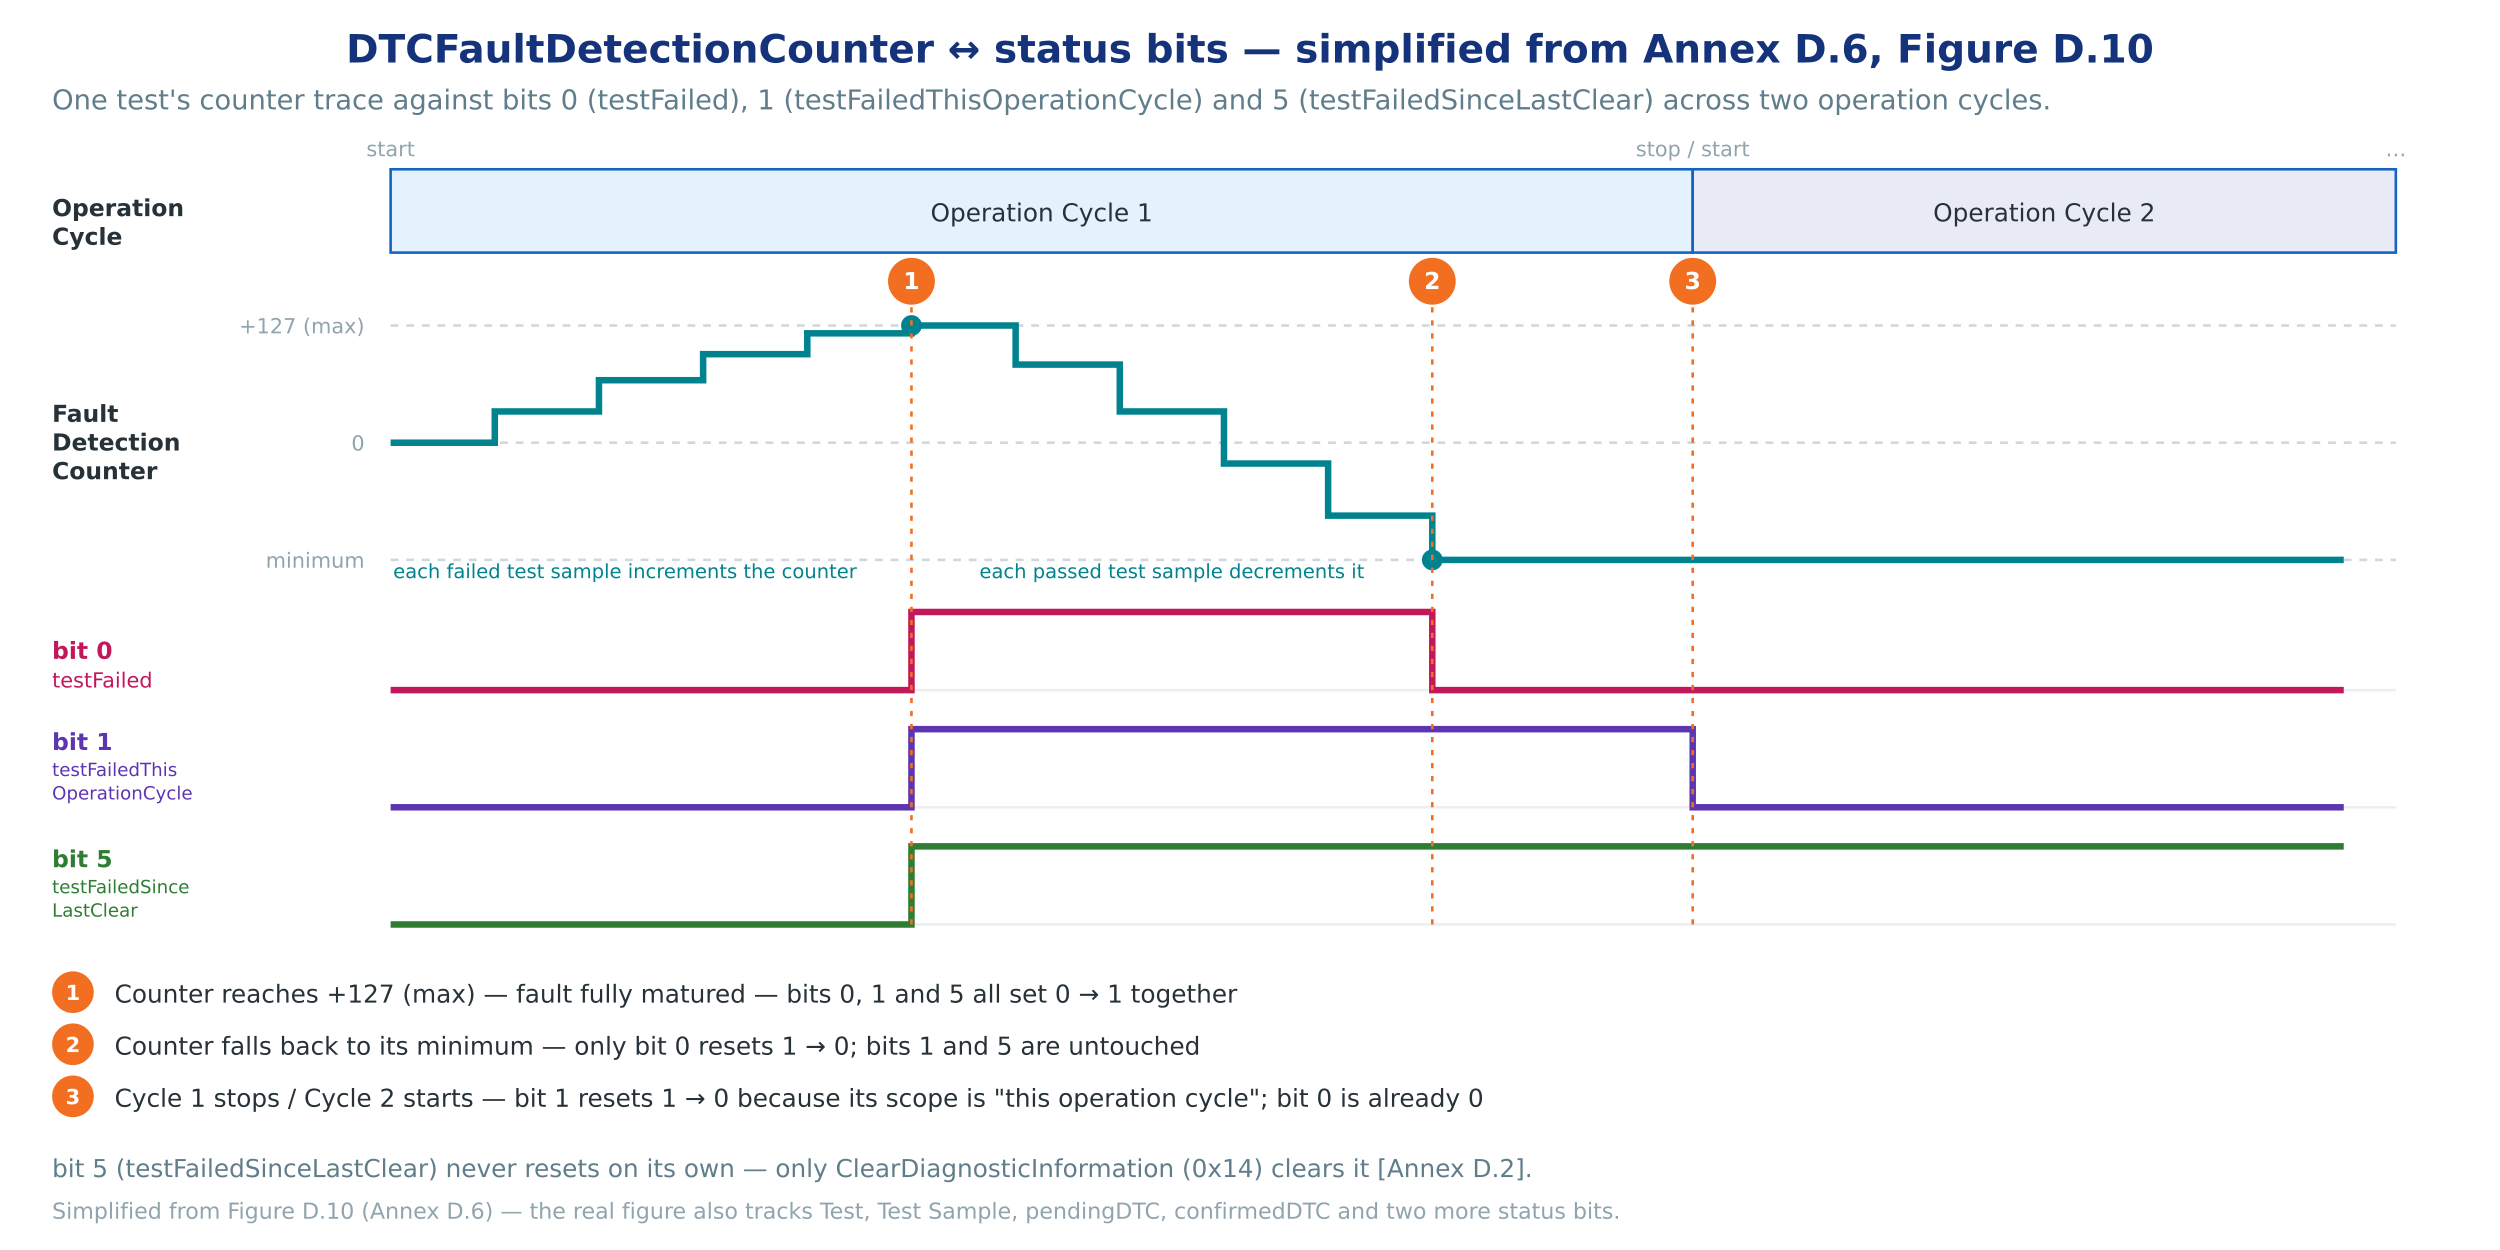
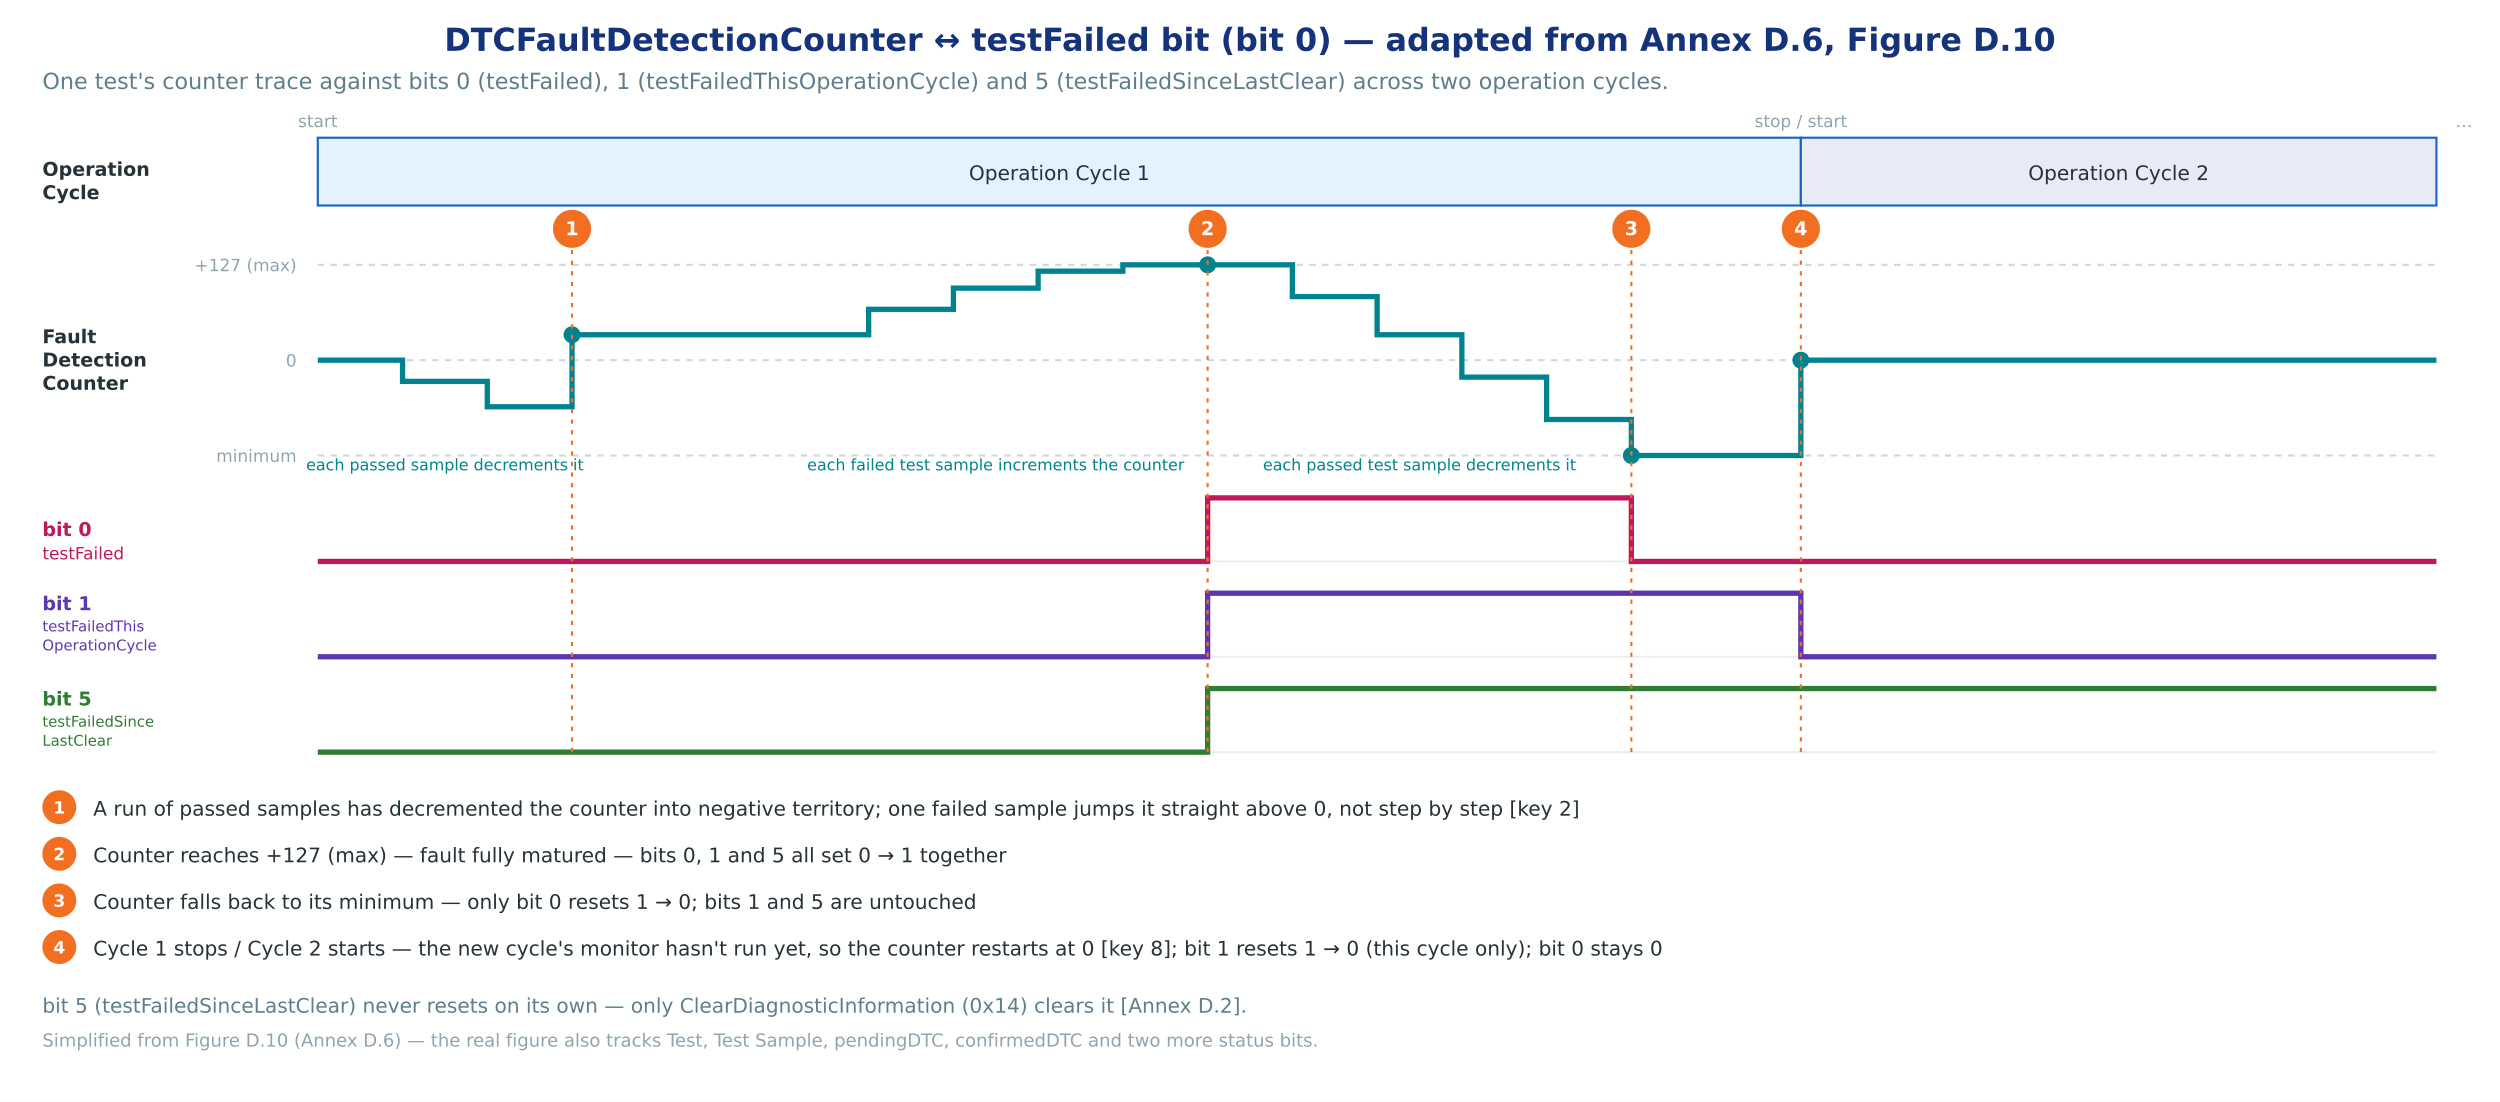
- <svg xmlns="http://www.w3.org/2000/svg" viewBox="0 0 960 480" font-family="DejaVu Sans, Verdana, sans-serif">
-   <rect x="0" y="0" width="960" height="480" fill="#ffffff" />
-   <text x="480" y="24" text-anchor="middle" font-size="15" font-weight="bold" fill="#14337a">DTCFaultDetectionCounter ↔ status bits — simplified from Annex D.6, Figure D.10</text>
+ <svg xmlns="http://www.w3.org/2000/svg" viewBox="0 0 1180 520" font-family="DejaVu Sans, Verdana, sans-serif">
+   <rect x="0" y="0" width="1180" height="520" fill="#ffffff" />
+   <text x="590" y="24" text-anchor="middle" font-size="15" font-weight="bold" fill="#14337a">DTCFaultDetectionCounter ↔ testFailed bit (bit 0) — adapted from Annex D.6, Figure D.10</text>
  <text x="20" y="42" font-size="10.5" fill="#607d8b">One test's counter trace against bits 0 (testFailed), 1 (testFailedThisOperationCycle) and 5 (testFailedSinceLastClear) across two operation cycles.</text>
  <text x="20" y="83" font-size="9" font-weight="bold" fill="#263238">Operation</text>
  <text x="20" y="94" font-size="9" font-weight="bold" fill="#263238">Cycle</text>
-   <rect x="150" y="65" width="500" height="32" fill="#e3f2fd" stroke="#1565c0" />
-   <text x="400" y="85" text-anchor="middle" font-size="9.5" fill="#263238">Operation Cycle 1</text>
-   <rect x="650" y="65" width="270" height="32" fill="#e8eaf6" stroke="#1565c0" />
-   <text x="785" y="85" text-anchor="middle" font-size="9.5" fill="#263238">Operation Cycle 2</text>
+   <rect x="150" y="65" width="700" height="32" fill="#e3f2fd" stroke="#1565c0" />
+   <text x="500" y="85" text-anchor="middle" font-size="9.5" fill="#263238">Operation Cycle 1</text>
+   <rect x="850" y="65" width="300" height="32" fill="#e8eaf6" stroke="#1565c0" />
+   <text x="1000" y="85" text-anchor="middle" font-size="9.5" fill="#263238">Operation Cycle 2</text>
  <text x="150" y="60" text-anchor="middle" font-size="8" fill="#90a4ae">start</text>
-   <text x="650" y="60" text-anchor="middle" font-size="8" fill="#90a4ae">stop / start</text>
-   <text x="920" y="60" text-anchor="middle" font-size="8" fill="#90a4ae">…</text>
+   <text x="850" y="60" text-anchor="middle" font-size="8" fill="#90a4ae">stop / start</text>
+   <text x="1163" y="60" text-anchor="middle" font-size="8" fill="#90a4ae">…</text>
  <text x="20" y="162" font-size="9" font-weight="bold" fill="#263238">Fault</text>
  <text x="20" y="173" font-size="9" font-weight="bold" fill="#263238">Detection</text>
  <text x="20" y="184" font-size="9" font-weight="bold" fill="#263238">Counter</text>
-   <line x1="150" y1="125" x2="920" y2="125" stroke="#cfd8dc" stroke-dasharray="3 3" />
+   <line x1="150" y1="125" x2="1150" y2="125" stroke="#cfd8dc" stroke-dasharray="3 3" />
  <text x="140" y="128" text-anchor="end" font-size="8" fill="#90a4ae">+127 (max)</text>
-   <line x1="150" y1="170" x2="920" y2="170" stroke="#cfd8dc" stroke-dasharray="3 3" />
+   <line x1="150" y1="170" x2="1150" y2="170" stroke="#cfd8dc" stroke-dasharray="3 3" />
  <text x="140" y="173" text-anchor="end" font-size="8" fill="#90a4ae">0</text>
-   <line x1="150" y1="215" x2="920" y2="215" stroke="#cfd8dc" stroke-dasharray="3 3" />
+   <line x1="150" y1="215" x2="1150" y2="215" stroke="#cfd8dc" stroke-dasharray="3 3" />
  <text x="140" y="218" text-anchor="end" font-size="8" fill="#90a4ae">minimum</text>
-   <polyline points="150,170 190,170 190,158 230,158 230,146 270,146 270,136 310,136 310,128 350,128 350,125" fill="none" stroke="#00838f" stroke-width="2.5" />
-   <polyline points="350,125 390,125 390,140 430,140 430,158 470,158 470,178 510,178 510,198 550,198 550,215" fill="none" stroke="#00838f" stroke-width="2.5" />
-   <polyline points="550,215 650,215 900,215" fill="none" stroke="#00838f" stroke-width="2.5" />
-   <circle cx="350" cy="125" r="4" fill="#00838f" />
-   <circle cx="550" cy="215" r="4" fill="#00838f" />
-   <text x="240" y="222" text-anchor="middle" font-size="7.5" fill="#00838f">each failed test sample increments the counter</text>
-   <text x="450" y="222" text-anchor="middle" font-size="7.5" fill="#00838f">each passed test sample decrements it</text>
+   <polyline points="150,170 190,170 190,180 230,180 230,192 270,192 270,158 370,158 410,158 410,146 450,146 450,136 490,136 490,128 530,128 530,125 570,125 610,125 610,140 650,140 650,158 690,158 690,178 730,178 730,198 770,198 770,215 850,215 850,170 1150,170" fill="none" stroke="#00838f" stroke-width="2.5" />
+   <circle cx="270" cy="158" r="4" fill="#00838f" />
+   <circle cx="570" cy="125" r="4" fill="#00838f" />
+   <circle cx="770" cy="215" r="4" fill="#00838f" />
+   <circle cx="850" cy="170" r="4" fill="#00838f" />
+   <text x="210" y="222" text-anchor="middle" font-size="7.5" fill="#00838f">each passed sample decrements it</text>
+   <text x="470" y="222" text-anchor="middle" font-size="7.5" fill="#00838f">each failed test sample increments the counter</text>
+   <text x="670" y="222" text-anchor="middle" font-size="7.5" fill="#00838f">each passed test sample decrements it</text>
  <text x="20" y="253" font-size="9" font-weight="bold" fill="#c2185b">bit 0</text>
  <text x="20" y="264" font-size="8" fill="#c2185b">testFailed</text>
-   <line x1="150" y1="265" x2="920" y2="265" stroke="#eceff1" />
-   <polyline points="150,265 350,265 350,235 550,235 550,265 900,265" fill="none" stroke="#c2185b" stroke-width="2.5" />
+   <line x1="150" y1="265" x2="1150" y2="265" stroke="#eceff1" />
+   <polyline points="150,265 570,265 570,235 770,235 770,265 1150,265" fill="none" stroke="#c2185b" stroke-width="2.5" />
  <text x="20" y="288" font-size="9" font-weight="bold" fill="#5e35b1">bit 1</text>
  <text x="20" y="298" font-size="7" fill="#5e35b1">testFailedThis</text>
  <text x="20" y="307" font-size="7" fill="#5e35b1">OperationCycle</text>
-   <line x1="150" y1="310" x2="920" y2="310" stroke="#eceff1" />
-   <polyline points="150,310 350,310 350,280 650,280 650,310 900,310" fill="none" stroke="#5e35b1" stroke-width="2.5" />
+   <line x1="150" y1="310" x2="1150" y2="310" stroke="#eceff1" />
+   <polyline points="150,310 570,310 570,280 850,280 850,310 1150,310" fill="none" stroke="#5e35b1" stroke-width="2.5" />
  <text x="20" y="333" font-size="9" font-weight="bold" fill="#2e7d32">bit 5</text>
  <text x="20" y="343" font-size="7" fill="#2e7d32">testFailedSince</text>
  <text x="20" y="352" font-size="7" fill="#2e7d32">LastClear</text>
-   <line x1="150" y1="355" x2="920" y2="355" stroke="#eceff1" />
-   <polyline points="150,355 350,355 350,325 900,325" fill="none" stroke="#2e7d32" stroke-width="2.5" />
-   <line x1="350" y1="108" x2="350" y2="355" stroke="#f26f21" stroke-dasharray="2 3" stroke-width="1" />
-   <circle cx="350" cy="108" r="9" fill="#f26f21" />
-   <text x="350" y="111" text-anchor="middle" font-size="9" font-weight="bold" fill="#ffffff">1</text>
-   <line x1="550" y1="108" x2="550" y2="355" stroke="#f26f21" stroke-dasharray="2 3" stroke-width="1" />
-   <circle cx="550" cy="108" r="9" fill="#f26f21" />
-   <text x="550" y="111" text-anchor="middle" font-size="9" font-weight="bold" fill="#ffffff">2</text>
-   <line x1="650" y1="108" x2="650" y2="355" stroke="#f26f21" stroke-dasharray="2 3" stroke-width="1" />
-   <circle cx="650" cy="108" r="9" fill="#f26f21" />
-   <text x="650" y="111" text-anchor="middle" font-size="9" font-weight="bold" fill="#ffffff">3</text>
+   <line x1="150" y1="355" x2="1150" y2="355" stroke="#eceff1" />
+   <polyline points="150,355 570,355 570,325 1150,325" fill="none" stroke="#2e7d32" stroke-width="2.5" />
+   <line x1="270" y1="108" x2="270" y2="355" stroke="#f26f21" stroke-dasharray="2 3" stroke-width="1" />
+   <circle cx="270" cy="108" r="9" fill="#f26f21" />
+   <text x="270" y="111" text-anchor="middle" font-size="9" font-weight="bold" fill="#ffffff">1</text>
+   <line x1="570" y1="108" x2="570" y2="355" stroke="#f26f21" stroke-dasharray="2 3" stroke-width="1" />
+   <circle cx="570" cy="108" r="9" fill="#f26f21" />
+   <text x="570" y="111" text-anchor="middle" font-size="9" font-weight="bold" fill="#ffffff">2</text>
+   <line x1="770" y1="108" x2="770" y2="355" stroke="#f26f21" stroke-dasharray="2 3" stroke-width="1" />
+   <circle cx="770" cy="108" r="9" fill="#f26f21" />
+   <text x="770" y="111" text-anchor="middle" font-size="9" font-weight="bold" fill="#ffffff">3</text>
+   <line x1="850" y1="108" x2="850" y2="355" stroke="#f26f21" stroke-dasharray="2 3" stroke-width="1" />
+   <circle cx="850" cy="108" r="9" fill="#f26f21" />
+   <text x="850" y="111" text-anchor="middle" font-size="9" font-weight="bold" fill="#ffffff">4</text>
  <circle cx="28" cy="381" r="8" fill="#f26f21" />
  <text x="28" y="384" text-anchor="middle" font-size="8" font-weight="bold" fill="#ffffff">1</text>
-   <text x="44" y="385" font-size="9.5" fill="#263238">Counter reaches +127 (max) — fault fully matured — bits 0, 1 and 5 all set 0 → 1 together</text>
-   <circle cx="28" cy="401" r="8" fill="#f26f21" />
-   <text x="28" y="404" text-anchor="middle" font-size="8" font-weight="bold" fill="#ffffff">2</text>
-   <text x="44" y="405" font-size="9.5" fill="#263238">Counter falls back to its minimum — only bit 0 resets 1 → 0; bits 1 and 5 are untouched</text>
-   <circle cx="28" cy="421" r="8" fill="#f26f21" />
-   <text x="28" y="424" text-anchor="middle" font-size="8" font-weight="bold" fill="#ffffff">3</text>
-   <text x="44" y="425" font-size="9.5" fill="#263238">Cycle 1 stops / Cycle 2 starts — bit 1 resets 1 → 0 because its scope is "this operation cycle"; bit 0 is already 0</text>
-   <text x="20" y="452" font-size="9.5" fill="#607d8b">bit 5 (testFailedSinceLastClear) never resets on its own — only ClearDiagnosticInformation (0x14) clears it [Annex D.2].</text>
-   <text x="20" y="468" font-size="8.5" fill="#90a4ae">Simplified from Figure D.10 (Annex D.6) — the real figure also tracks Test, Test Sample, pendingDTC, confirmedDTC and two more status bits.</text>
+   <text x="44" y="385" font-size="9.5" fill="#263238">A run of passed samples has decremented the counter into negative territory; one failed sample jumps it straight above 0, not step by step [key 2]</text>
+   <circle cx="28" cy="403" r="8" fill="#f26f21" />
+   <text x="28" y="406" text-anchor="middle" font-size="8" font-weight="bold" fill="#ffffff">2</text>
+   <text x="44" y="407" font-size="9.5" fill="#263238">Counter reaches +127 (max) — fault fully matured — bits 0, 1 and 5 all set 0 → 1 together</text>
+   <circle cx="28" cy="425" r="8" fill="#f26f21" />
+   <text x="28" y="428" text-anchor="middle" font-size="8" font-weight="bold" fill="#ffffff">3</text>
+   <text x="44" y="429" font-size="9.5" fill="#263238">Counter falls back to its minimum — only bit 0 resets 1 → 0; bits 1 and 5 are untouched</text>
+   <circle cx="28" cy="447" r="8" fill="#f26f21" />
+   <text x="28" y="450" text-anchor="middle" font-size="8" font-weight="bold" fill="#ffffff">4</text>
+   <text x="44" y="451" font-size="9.5" fill="#263238">Cycle 1 stops / Cycle 2 starts — the new cycle's monitor hasn't run yet, so the counter restarts at 0 [key 8]; bit 1 resets 1 → 0 (this cycle only); bit 0 stays 0</text>
+   <text x="20" y="478" font-size="9.5" fill="#607d8b">bit 5 (testFailedSinceLastClear) never resets on its own — only ClearDiagnosticInformation (0x14) clears it [Annex D.2].</text>
+   <text x="20" y="494" font-size="8.5" fill="#90a4ae">Simplified from Figure D.10 (Annex D.6) — the real figure also tracks Test, Test Sample, pendingDTC, confirmedDTC and two more status bits.</text>
</svg>
